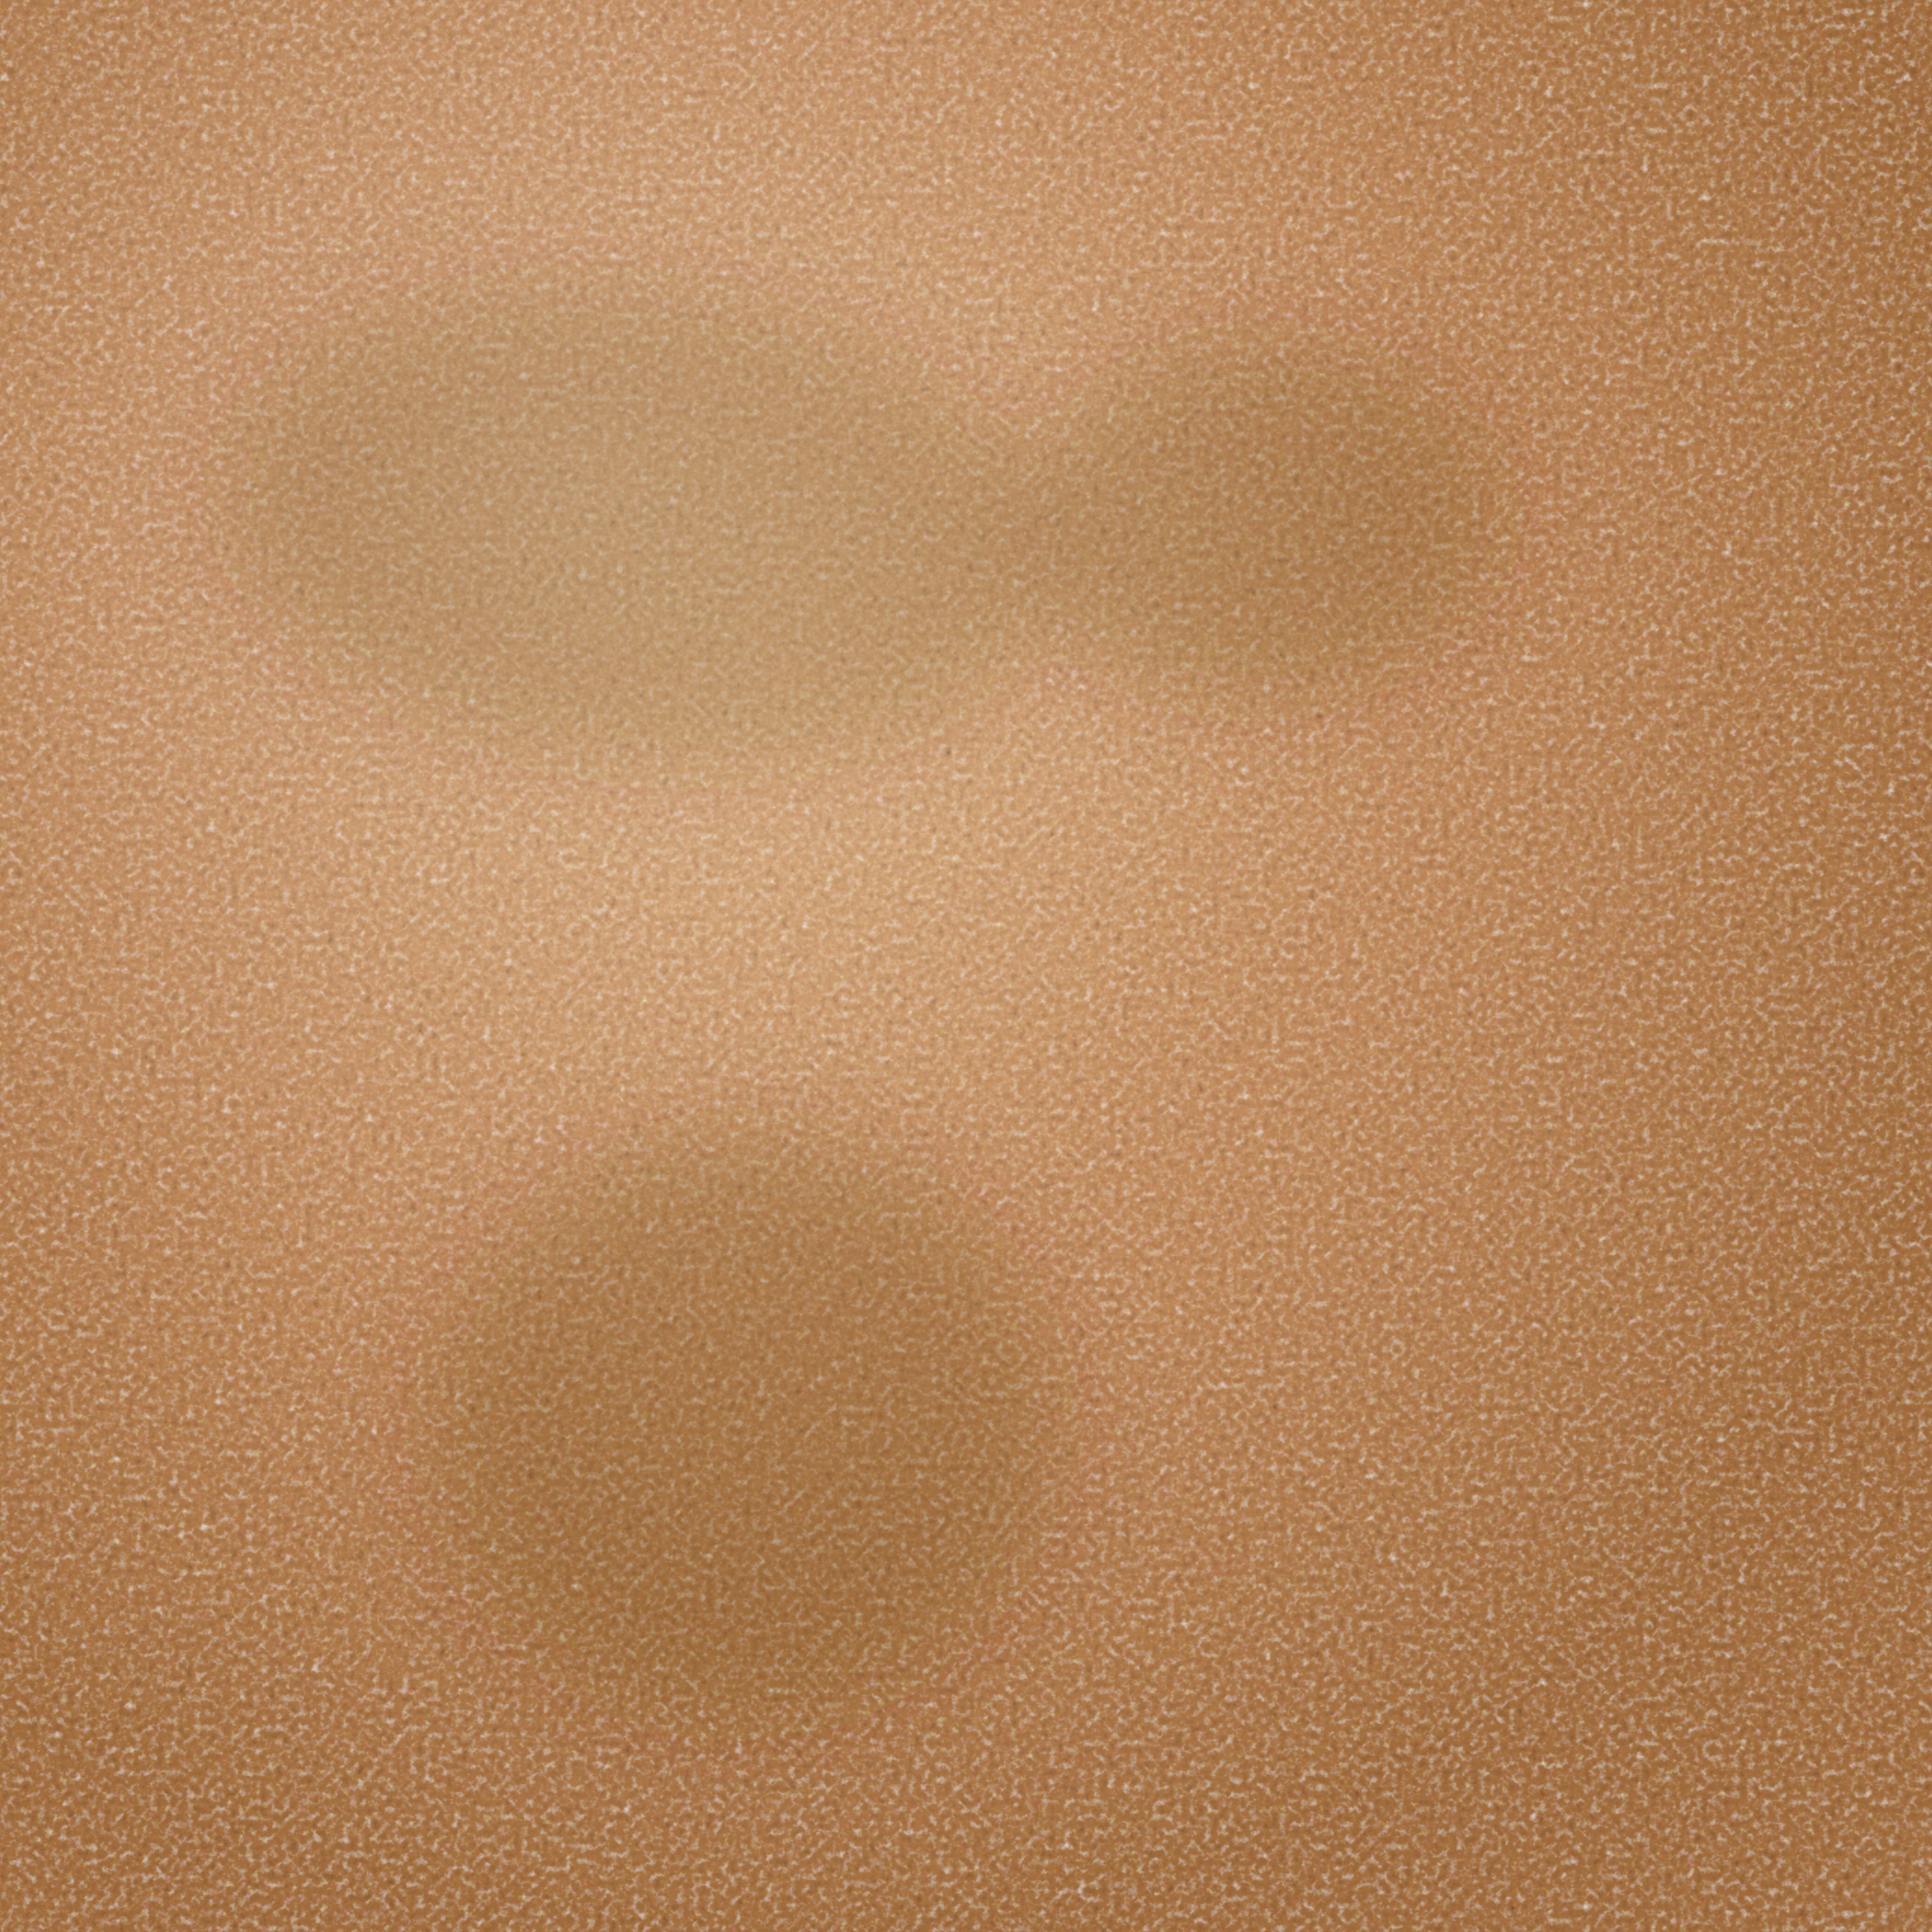
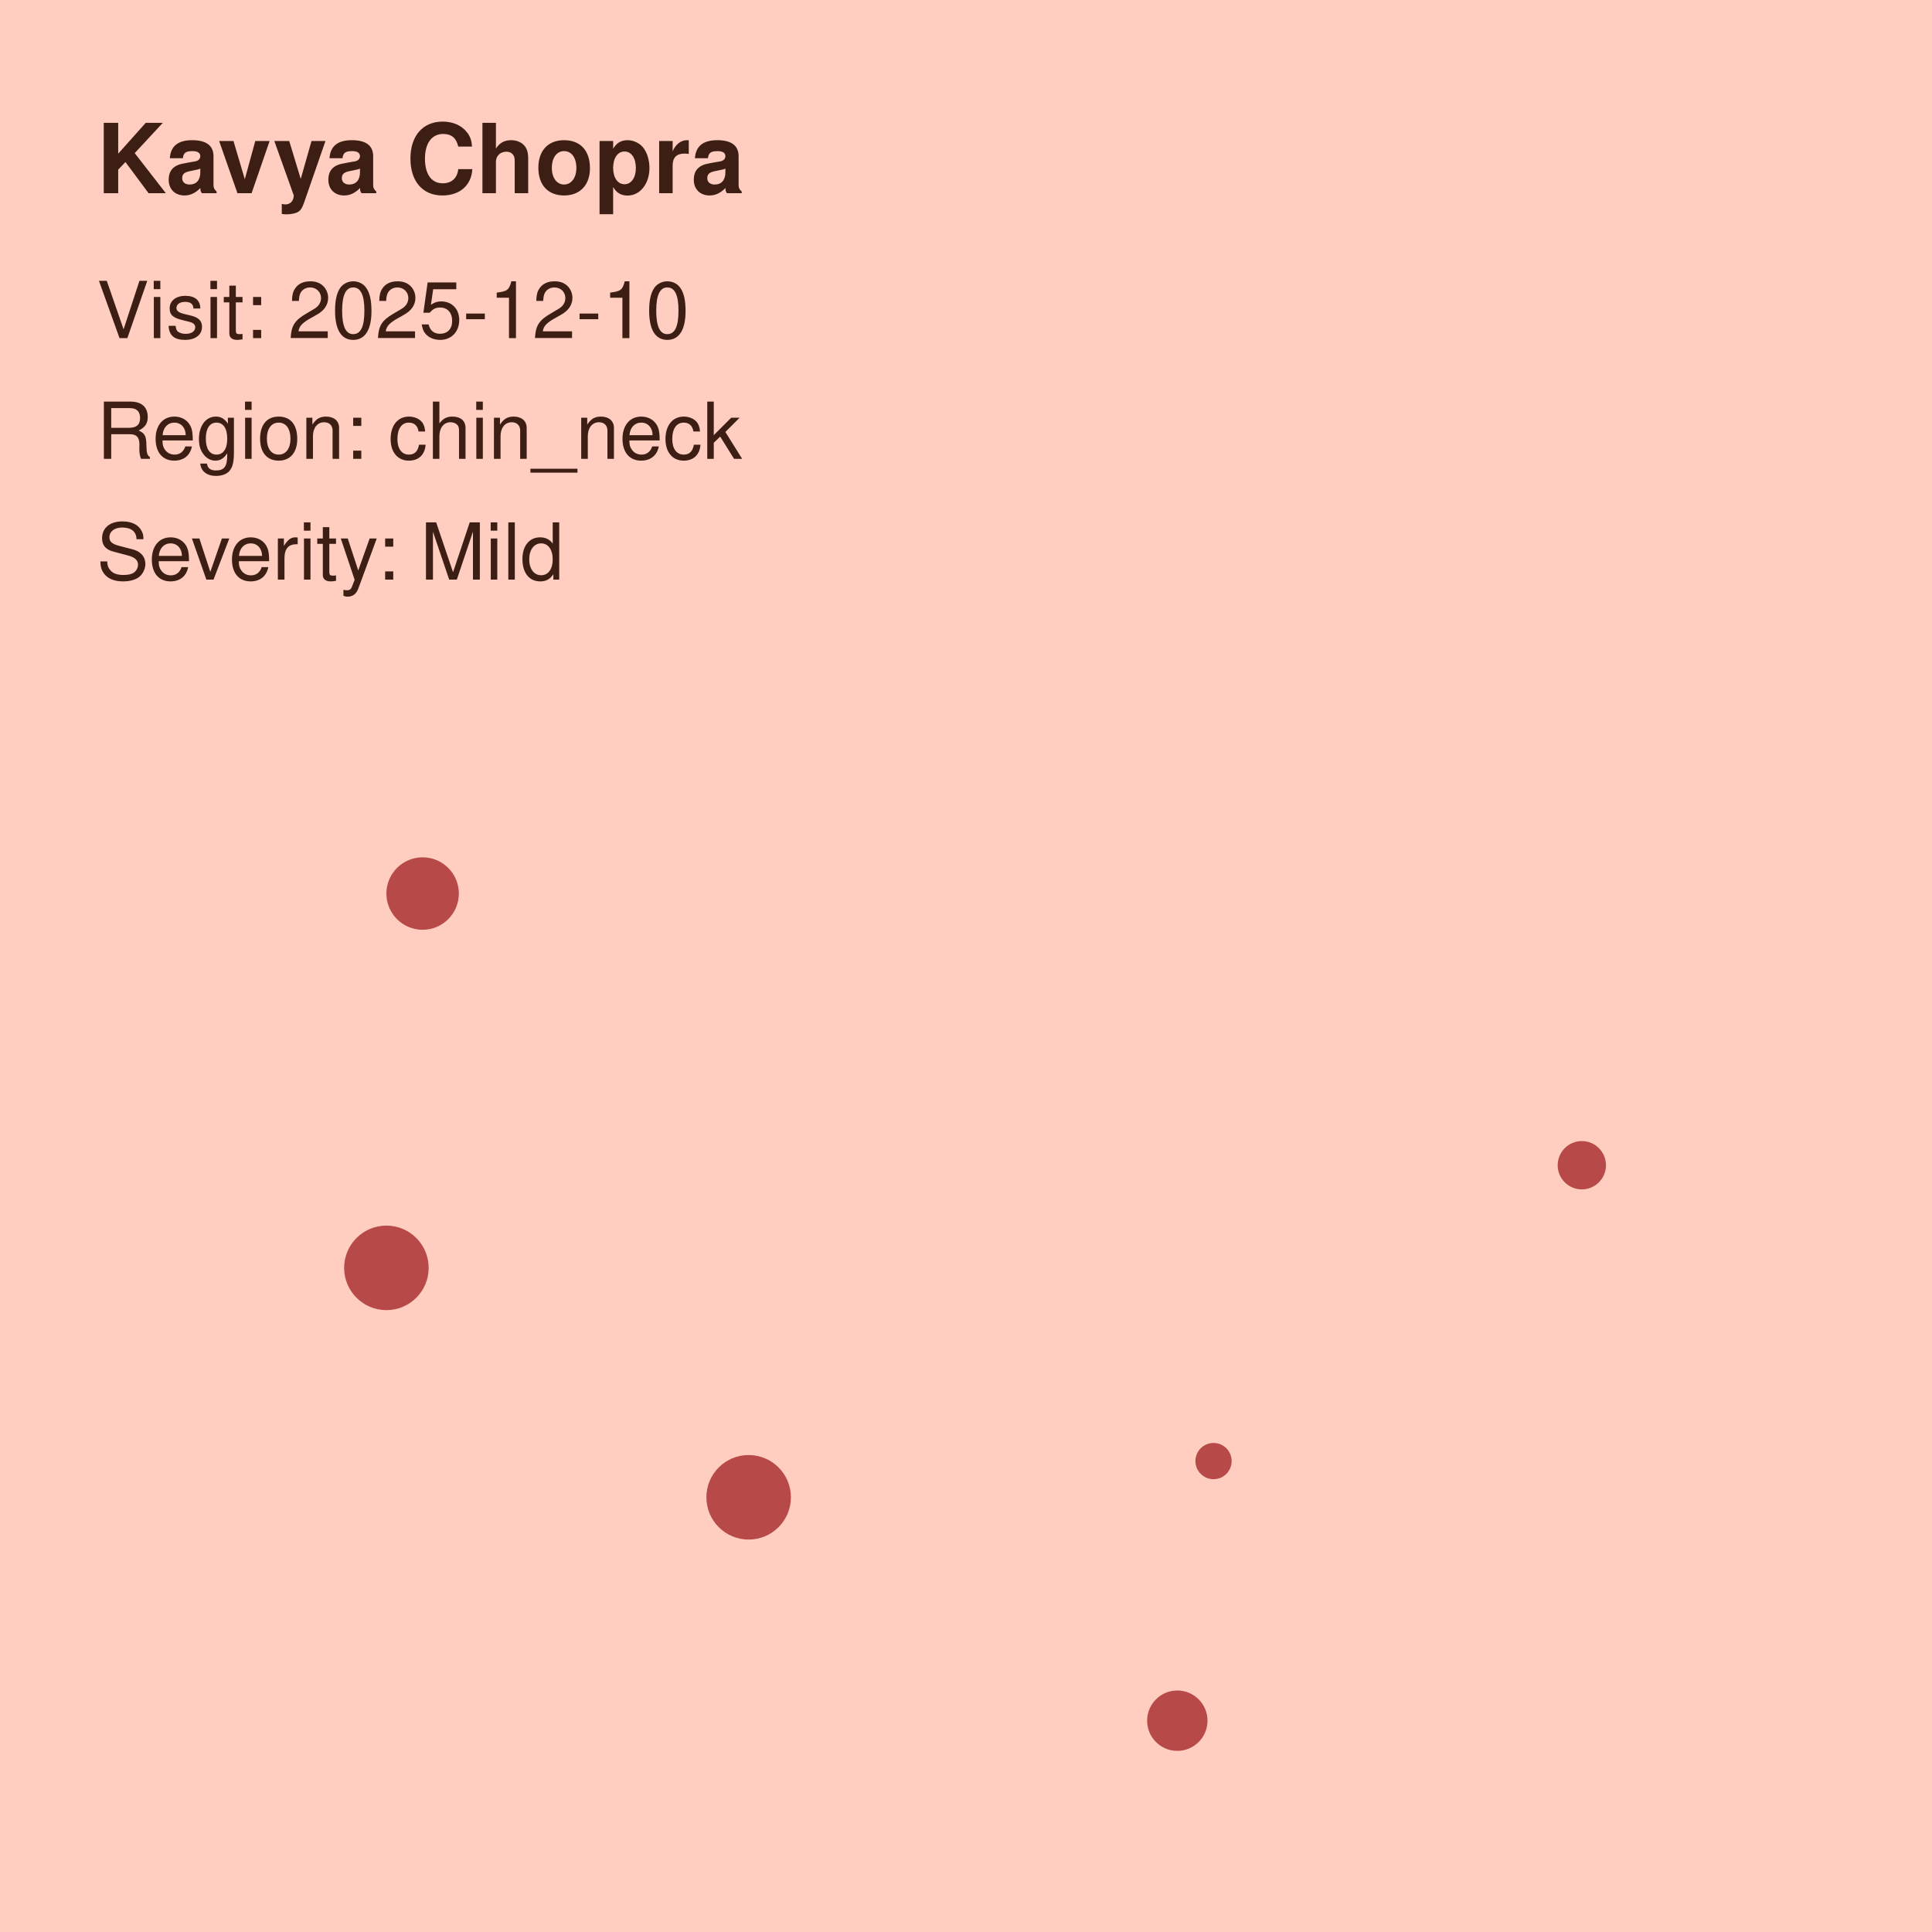
- <svg xmlns="http://www.w3.org/2000/svg" viewBox="0 0 400 400" width="400" height="400">
-   <defs>
-     <radialGradient id="skm15_1" cx="40%" cy="35%" r="65%">
-       <stop offset="0%" stop-color="#D4A574" />
-       <stop offset="55%" stop-color="#C08A5C" />
-       <stop offset="100%" stop-color="#A57040" />
-     </radialGradient>
-     <filter id="fxm15_1">
-       <feTurbulence type="fractalNoise" baseFrequency="0.65" numOctaves="3" result="n" />
-       <feColorMatrix type="saturate" values="0.1" in="n" result="g" />
-       <feBlend in="SourceGraphic" in2="g" mode="overlay" />
-     </filter>
-     <filter id="pbm15_1">
-       <feGaussianBlur stdDeviation="10" />
-     </filter>
-     <radialGradient id="hlm15_1" cx="30%" cy="25%" r="45%">
-       <stop offset="0%" stop-color="#FFF" stop-opacity="0.15" />
-       <stop offset="100%" stop-color="#FFF" stop-opacity="0" />
-     </radialGradient>
-   </defs>
-   <rect width="400" height="400" fill="url(#skm15_1)" filter="url(#fxm15_1)" />
-   <g filter="url(#pbm15_1)">
-     <ellipse cx="132" cy="109" rx="86" ry="49" fill="#5A3008" opacity="0.219" transform="rotate(7,132,109)" />
-     <ellipse cx="261" cy="108" rx="50" ry="37" fill="#5A3008" opacity="0.219" transform="rotate(-3,261,108)" />
-     <ellipse cx="154" cy="295" rx="65" ry="61" fill="#5A3008" opacity="0.219" transform="rotate(-7,154,295)" />
-   </g>
-   <rect width="400" height="400" fill="url(#hlm15_1)" />
+ <svg xmlns="http://www.w3.org/2000/svg" width="320" height="320" viewBox="0 0 320 320">
+   <rect width="320" height="320" fill="rgb(255,206,192)" />
+   <text x="16" y="32" font-family="system-ui,Helvetica,Arial,sans-serif" font-size="16" font-weight="600" fill="#3C1E14">Kavya Chopra</text>
+   <text x="16" y="56" font-family="system-ui,Helvetica,Arial,sans-serif" font-size="13" fill="#3C1E14">Visit: 2025-12-10</text>
+   <text x="16" y="76" font-family="system-ui,Helvetica,Arial,sans-serif" font-size="13" fill="#3C1E14">Region: chin_neck</text>
+   <text x="16" y="96" font-family="system-ui,Helvetica,Arial,sans-serif" font-size="13" fill="#3C1E14">Severity: Mild</text>
+   <circle cx="64" cy="210" r="7" fill="#AA3232" opacity="0.85" />
+   <circle cx="70" cy="148" r="6" fill="#AA3232" opacity="0.85" />
+   <circle cx="195" cy="285" r="5" fill="#AA3232" opacity="0.85" />
+   <circle cx="201" cy="242" r="3" fill="#AA3232" opacity="0.85" />
+   <circle cx="262" cy="193" r="4" fill="#AA3232" opacity="0.85" />
+   <circle cx="124" cy="248" r="7" fill="#AA3232" opacity="0.85" />
</svg>
